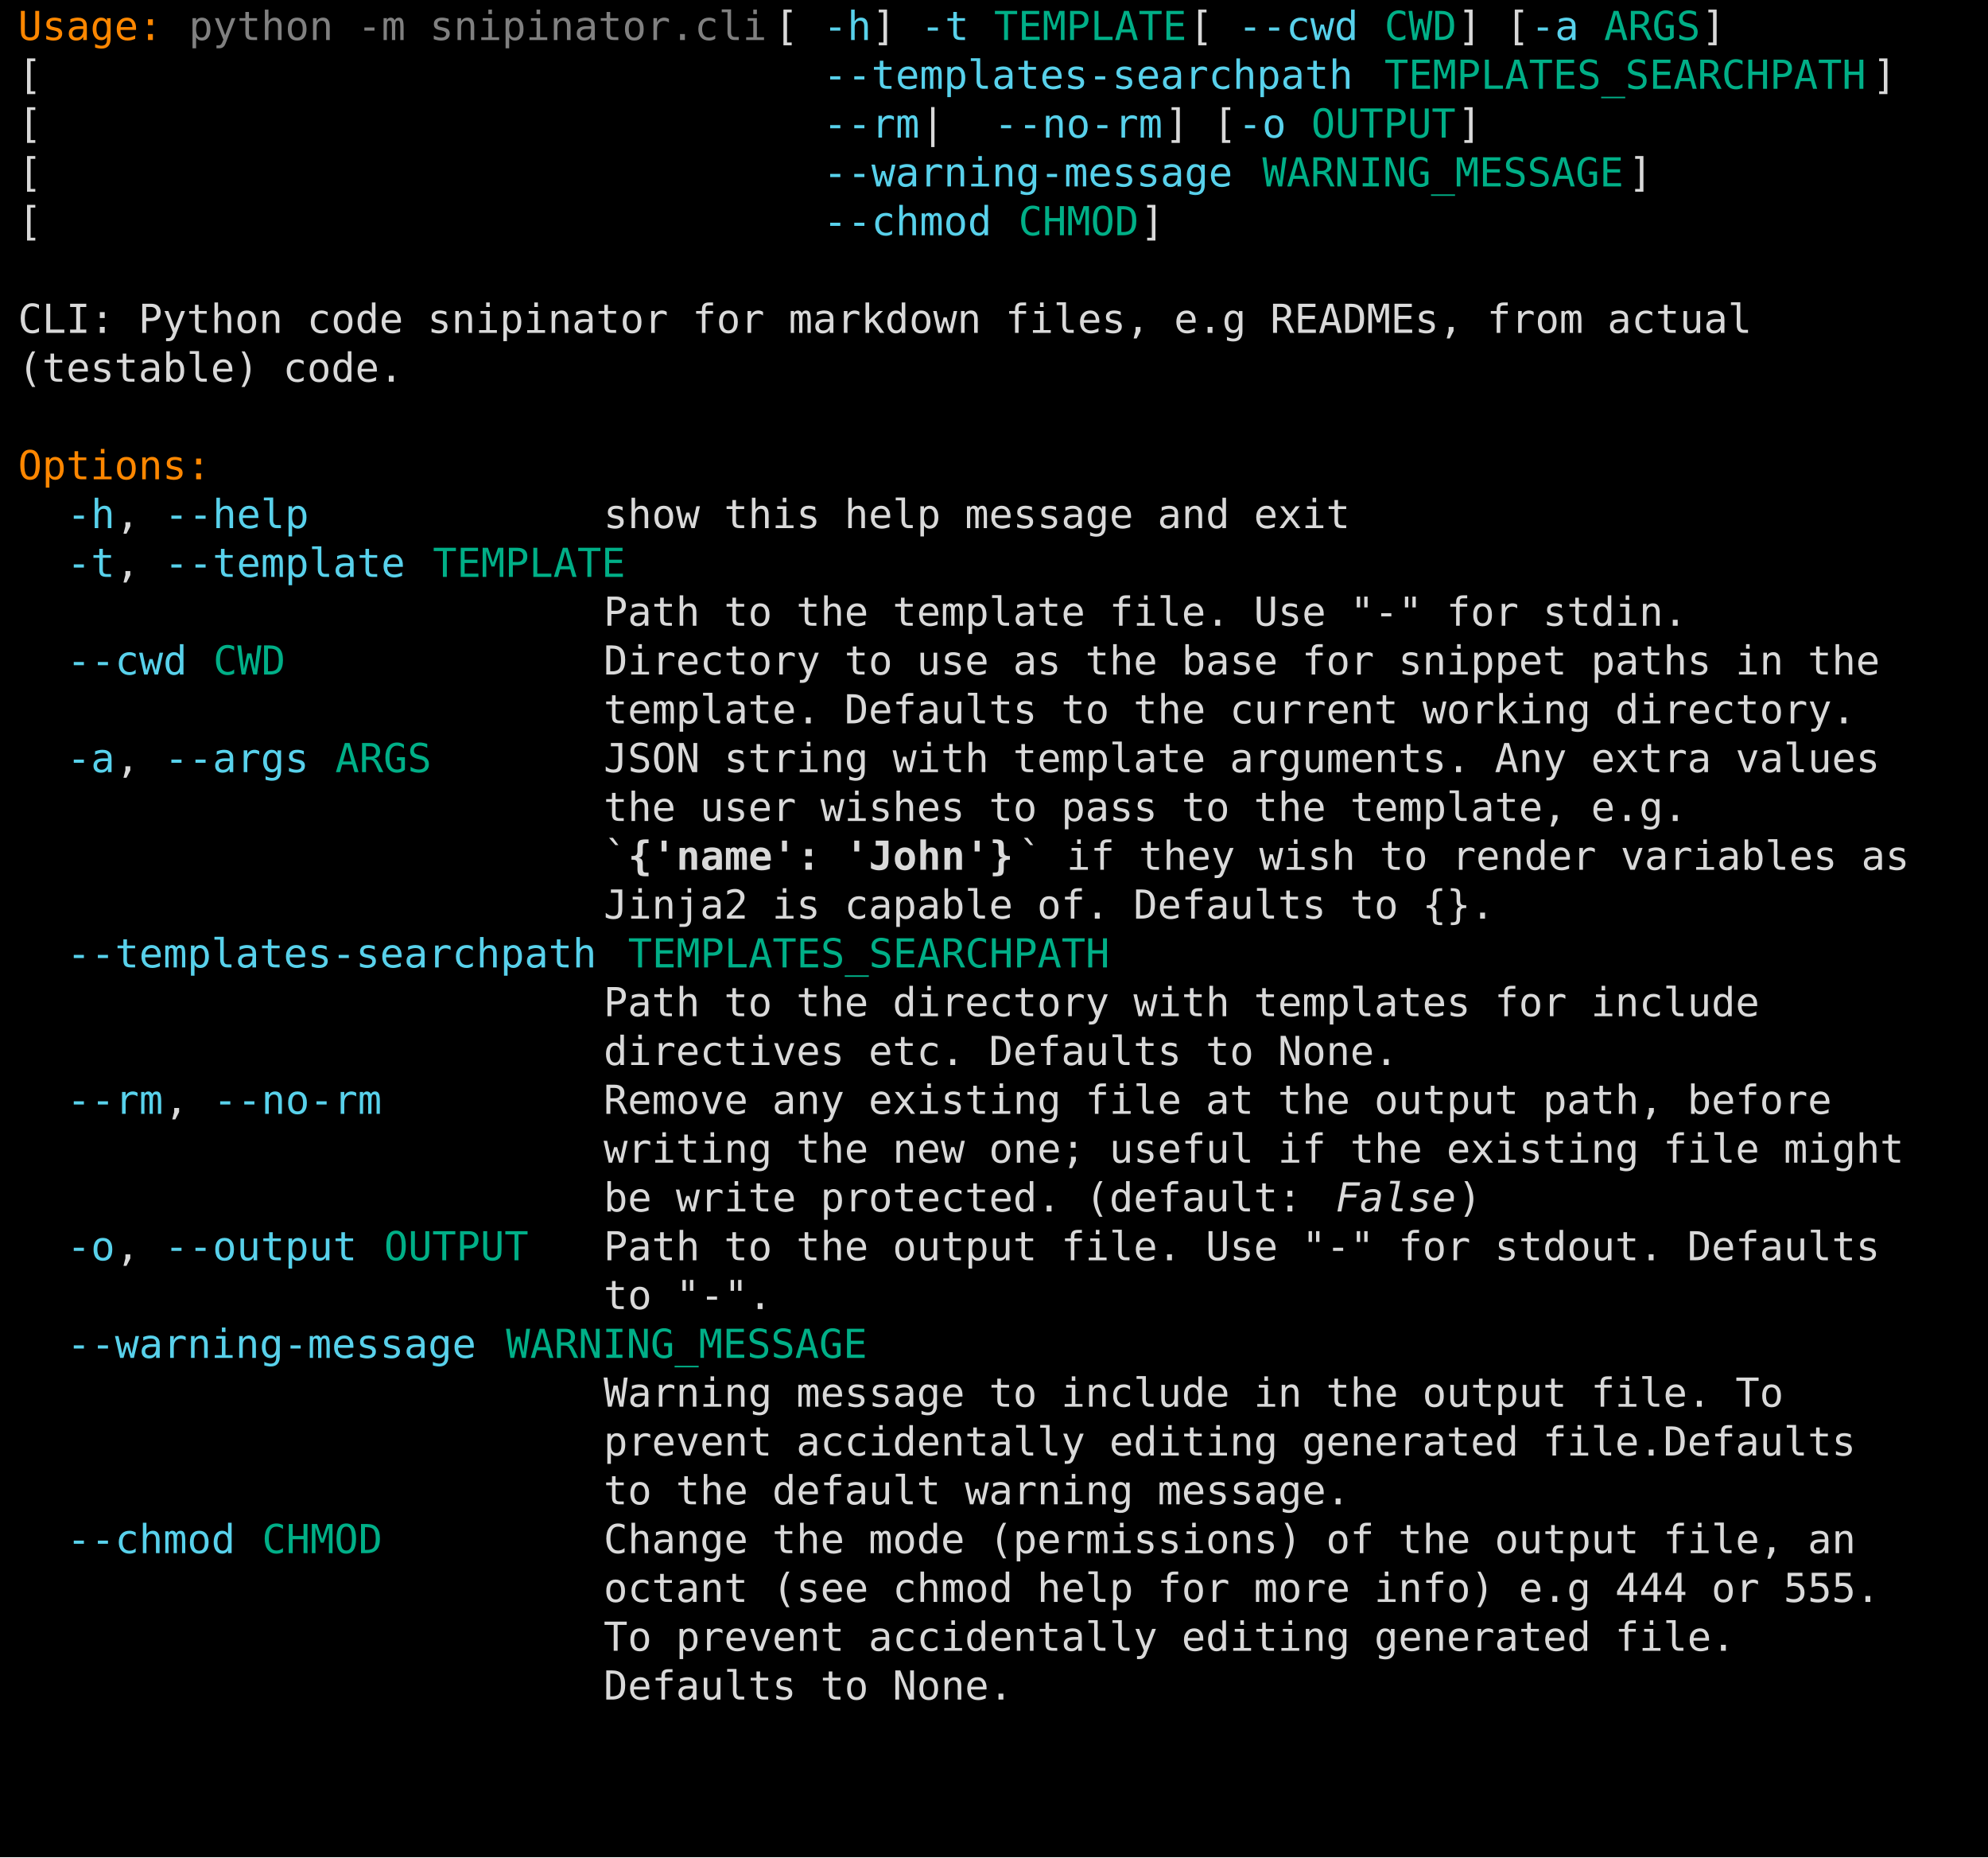
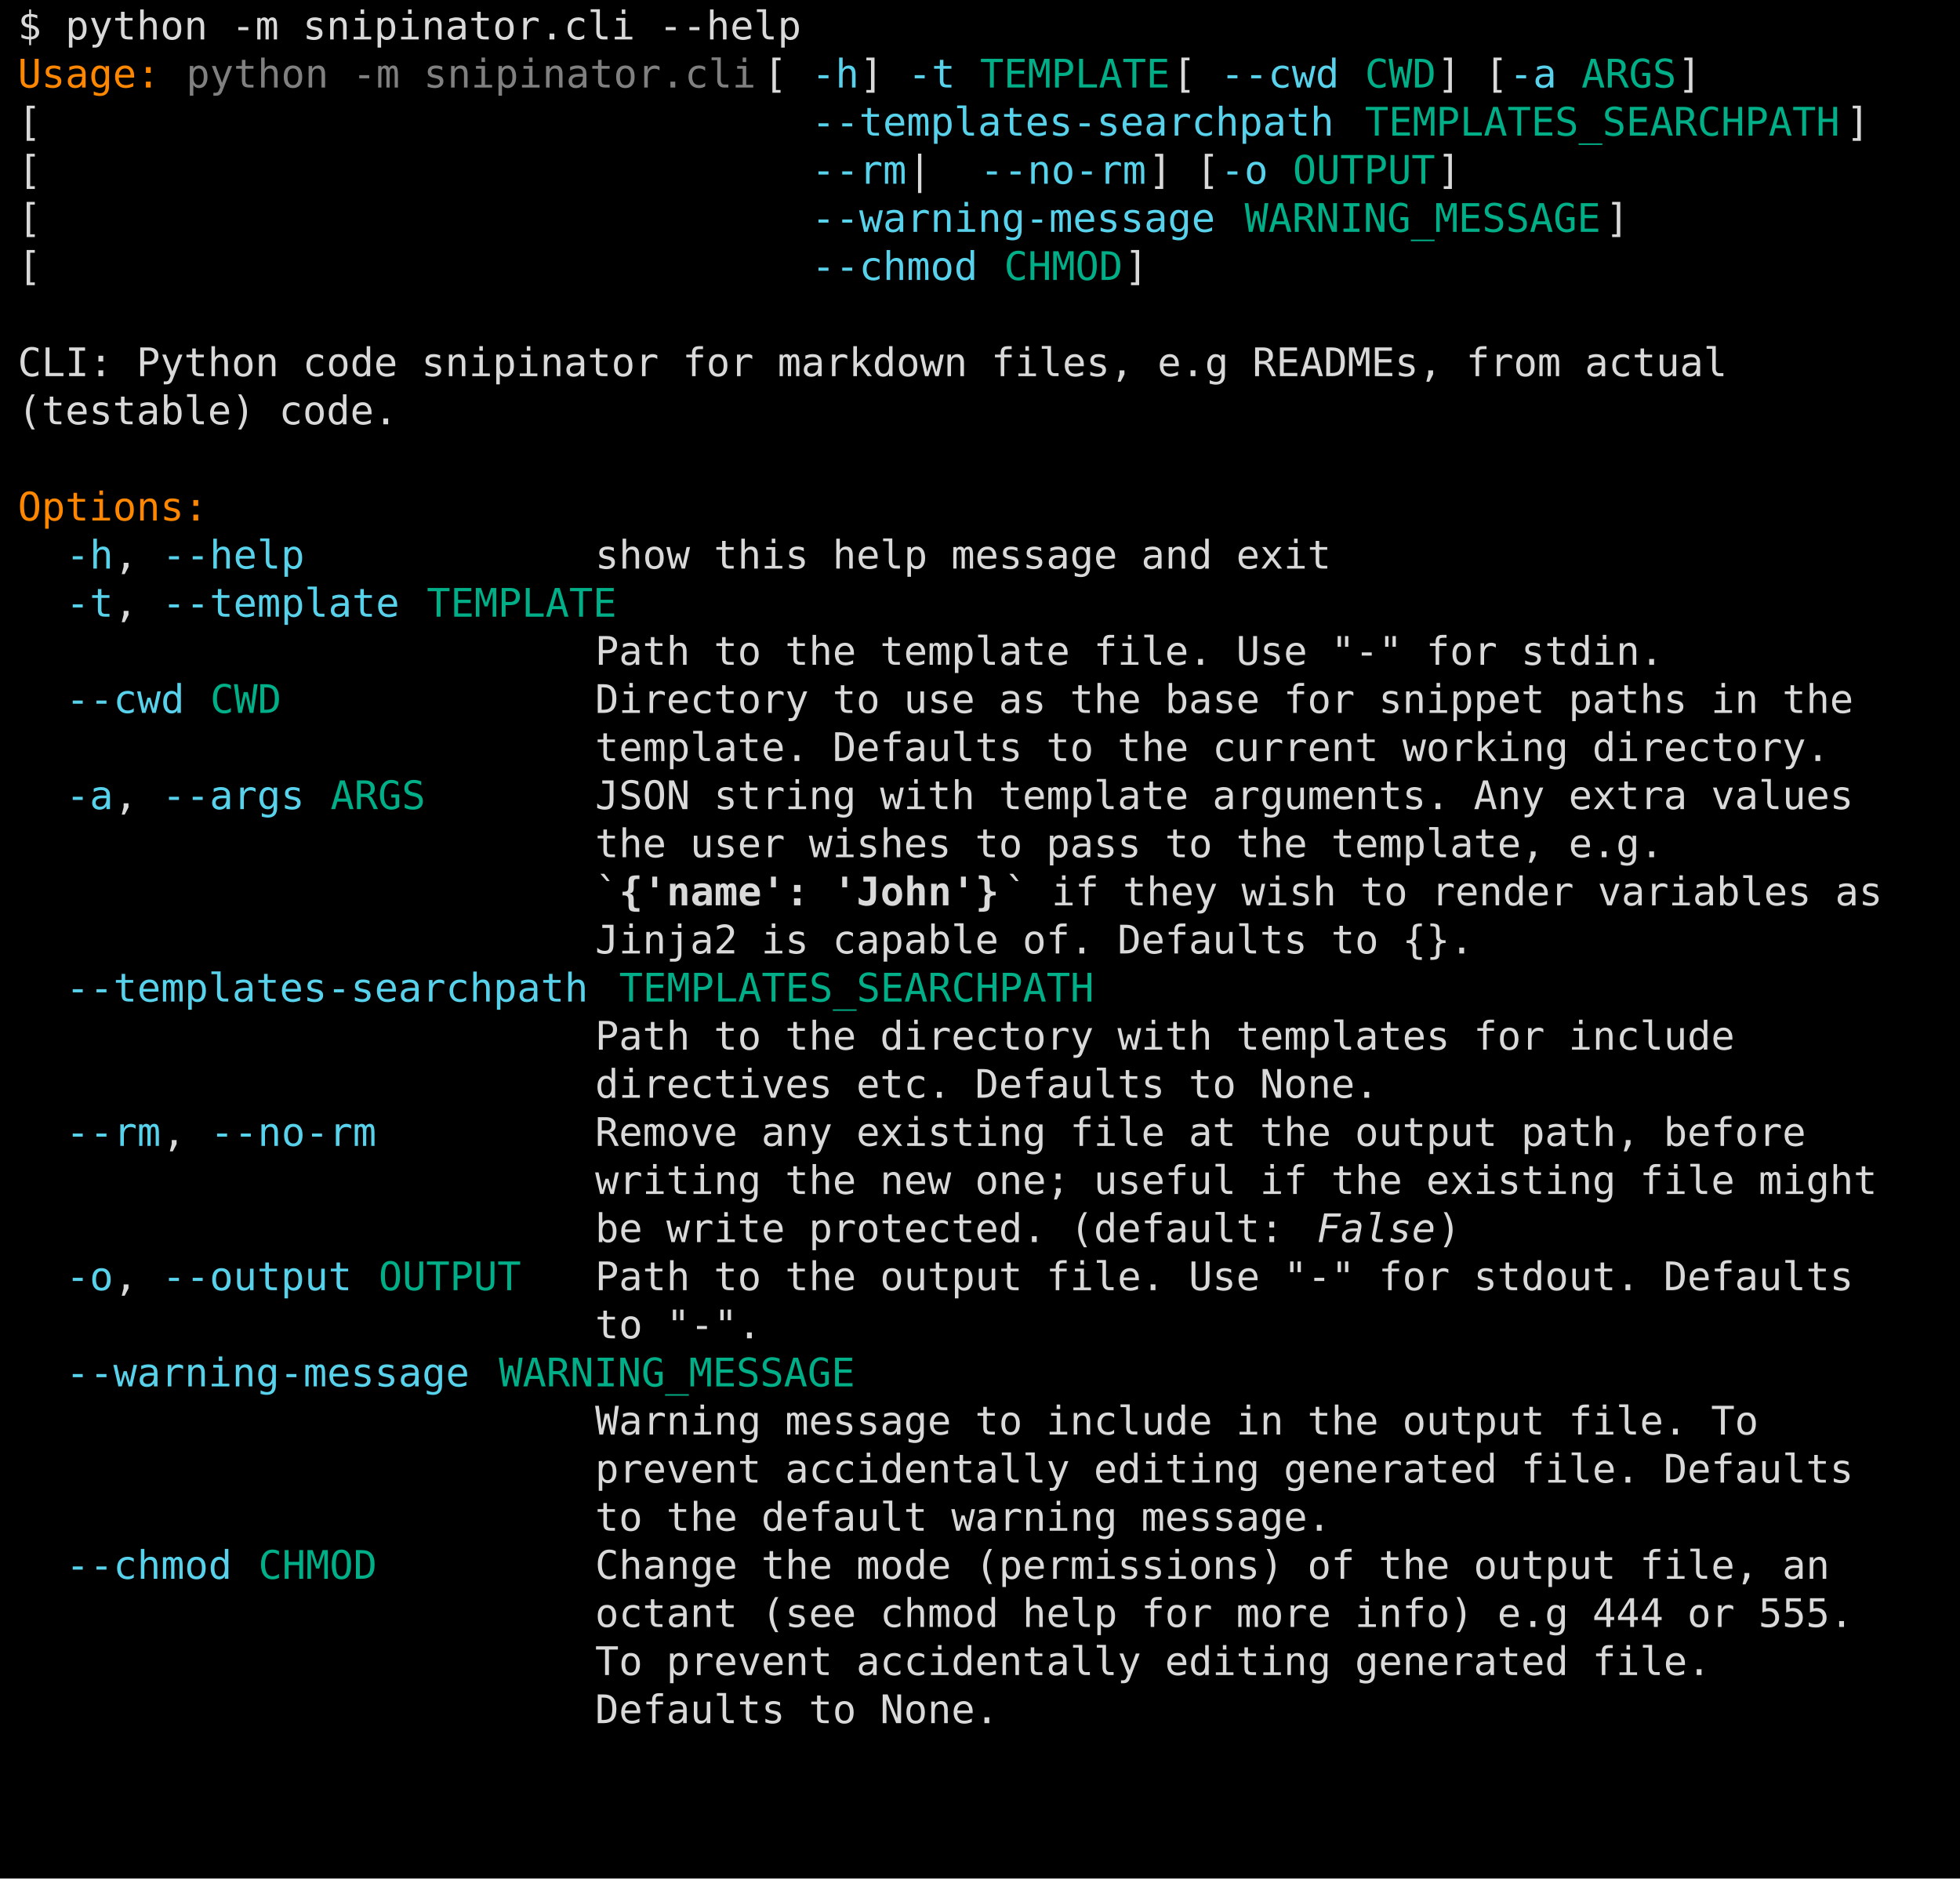
- <svg xmlns="http://www.w3.org/2000/svg" class="rich-terminal" viewBox="0 0 994 928.4">
+ <svg xmlns="http://www.w3.org/2000/svg" class="rich-terminal" viewBox="0 0 994 952.8">
  <rect width="100%" height="100%" fill="black" />
  <style>
@font-face {
font-family: "Fira Code";
src: local("FiraCode-Regular"),
url("https://cdnjs.cloudflare.com/ajax/libs/firacode/6.2.0/woff2/FiraCode-Regular.woff2") format("woff2"),
url("https://cdnjs.cloudflare.com/ajax/libs/firacode/6.2.0/woff/FiraCode-Regular.woff") format("woff");
font-style: normal;
font-weight: 400;
}
@font-face {
font-family: "Fira Code";
src: local("FiraCode-Bold"),
url("https://cdnjs.cloudflare.com/ajax/libs/firacode/6.2.0/woff2/FiraCode-Bold.woff2") format("woff2"),
url("https://cdnjs.cloudflare.com/ajax/libs/firacode/6.2.0/woff/FiraCode-Bold.woff") format("woff");
font-style: bold;
font-weight: 700;
}
- .terminal-3952374451-matrix {
+ .terminal-3202647569-matrix {
font-family: Fira Code, monospace;
font-size: 20px;
line-height: 24.4px;
font-variant-east-asian: full-width;
}
- .terminal-3952374451-title {
+ .terminal-3202647569-title {
font-size: 18px;
font-weight: bold;
font-family: arial;
}
- .terminal-3952374451-r1 { fill: #ff8700 }
- .terminal-3952374451-r2 { fill: #d9d9d9 }
- .terminal-3952374451-r3 { fill: #808080 }
- .terminal-3952374451-r4 { fill: #58d1eb }
- .terminal-3952374451-r5 { fill: #00af87 }
- .terminal-3952374451-r6 { fill: #d9d9d9;font-weight: bold }
- .terminal-3952374451-r7 { fill: #d9d9d9;font-style: italic; }
+ .terminal-3202647569-r1 { fill: #d9d9d9 }
+ .terminal-3202647569-r2 { fill: #ff8700 }
+ .terminal-3202647569-r3 { fill: #808080 }
+ .terminal-3202647569-r4 { fill: #58d1eb }
+ .terminal-3202647569-r5 { fill: #00af87 }
+ .terminal-3202647569-r6 { fill: #d9d9d9;font-weight: bold }
+ .terminal-3202647569-r7 { fill: #d9d9d9;font-style: italic; }
</style>
  <defs>
-     <clipPath id="terminal-3952374451-clip-terminal">
-       <rect x="0" y="0" width="975.0" height="877.4" />
-     </clipPath>
-     <clipPath id="terminal-3952374451-line-0">
+     <clipPath id="terminal-3202647569-clip-terminal">
+       <rect x="0" y="0" width="975.0" height="901.8" />
+     </clipPath>
+     <clipPath id="terminal-3202647569-line-0">
      <rect x="0" y="1.5" width="976" height="24.65" />
    </clipPath>
-     <clipPath id="terminal-3952374451-line-1">
+     <clipPath id="terminal-3202647569-line-1">
      <rect x="0" y="25.9" width="976" height="24.65" />
    </clipPath>
-     <clipPath id="terminal-3952374451-line-2">
+     <clipPath id="terminal-3202647569-line-2">
      <rect x="0" y="50.3" width="976" height="24.65" />
    </clipPath>
-     <clipPath id="terminal-3952374451-line-3">
+     <clipPath id="terminal-3202647569-line-3">
      <rect x="0" y="74.7" width="976" height="24.65" />
    </clipPath>
-     <clipPath id="terminal-3952374451-line-4">
+     <clipPath id="terminal-3202647569-line-4">
      <rect x="0" y="99.1" width="976" height="24.65" />
    </clipPath>
-     <clipPath id="terminal-3952374451-line-5">
+     <clipPath id="terminal-3202647569-line-5">
      <rect x="0" y="123.5" width="976" height="24.65" />
    </clipPath>
-     <clipPath id="terminal-3952374451-line-6">
+     <clipPath id="terminal-3202647569-line-6">
      <rect x="0" y="147.9" width="976" height="24.65" />
    </clipPath>
-     <clipPath id="terminal-3952374451-line-7">
+     <clipPath id="terminal-3202647569-line-7">
      <rect x="0" y="172.3" width="976" height="24.65" />
    </clipPath>
-     <clipPath id="terminal-3952374451-line-8">
+     <clipPath id="terminal-3202647569-line-8">
      <rect x="0" y="196.7" width="976" height="24.65" />
    </clipPath>
-     <clipPath id="terminal-3952374451-line-9">
+     <clipPath id="terminal-3202647569-line-9">
      <rect x="0" y="221.1" width="976" height="24.65" />
    </clipPath>
-     <clipPath id="terminal-3952374451-line-10">
+     <clipPath id="terminal-3202647569-line-10">
      <rect x="0" y="245.5" width="976" height="24.65" />
    </clipPath>
-     <clipPath id="terminal-3952374451-line-11">
+     <clipPath id="terminal-3202647569-line-11">
      <rect x="0" y="269.9" width="976" height="24.65" />
    </clipPath>
-     <clipPath id="terminal-3952374451-line-12">
+     <clipPath id="terminal-3202647569-line-12">
      <rect x="0" y="294.3" width="976" height="24.65" />
    </clipPath>
-     <clipPath id="terminal-3952374451-line-13">
+     <clipPath id="terminal-3202647569-line-13">
      <rect x="0" y="318.7" width="976" height="24.65" />
    </clipPath>
-     <clipPath id="terminal-3952374451-line-14">
+     <clipPath id="terminal-3202647569-line-14">
      <rect x="0" y="343.1" width="976" height="24.65" />
    </clipPath>
-     <clipPath id="terminal-3952374451-line-15">
+     <clipPath id="terminal-3202647569-line-15">
      <rect x="0" y="367.5" width="976" height="24.65" />
    </clipPath>
-     <clipPath id="terminal-3952374451-line-16">
+     <clipPath id="terminal-3202647569-line-16">
      <rect x="0" y="391.9" width="976" height="24.65" />
    </clipPath>
-     <clipPath id="terminal-3952374451-line-17">
+     <clipPath id="terminal-3202647569-line-17">
      <rect x="0" y="416.3" width="976" height="24.65" />
    </clipPath>
-     <clipPath id="terminal-3952374451-line-18">
+     <clipPath id="terminal-3202647569-line-18">
      <rect x="0" y="440.7" width="976" height="24.65" />
    </clipPath>
-     <clipPath id="terminal-3952374451-line-19">
+     <clipPath id="terminal-3202647569-line-19">
      <rect x="0" y="465.1" width="976" height="24.65" />
    </clipPath>
-     <clipPath id="terminal-3952374451-line-20">
+     <clipPath id="terminal-3202647569-line-20">
      <rect x="0" y="489.5" width="976" height="24.65" />
    </clipPath>
-     <clipPath id="terminal-3952374451-line-21">
+     <clipPath id="terminal-3202647569-line-21">
      <rect x="0" y="513.9" width="976" height="24.65" />
    </clipPath>
-     <clipPath id="terminal-3952374451-line-22">
+     <clipPath id="terminal-3202647569-line-22">
      <rect x="0" y="538.3" width="976" height="24.65" />
    </clipPath>
-     <clipPath id="terminal-3952374451-line-23">
+     <clipPath id="terminal-3202647569-line-23">
      <rect x="0" y="562.7" width="976" height="24.65" />
    </clipPath>
-     <clipPath id="terminal-3952374451-line-24">
+     <clipPath id="terminal-3202647569-line-24">
      <rect x="0" y="587.1" width="976" height="24.65" />
    </clipPath>
-     <clipPath id="terminal-3952374451-line-25">
+     <clipPath id="terminal-3202647569-line-25">
      <rect x="0" y="611.5" width="976" height="24.65" />
    </clipPath>
-     <clipPath id="terminal-3952374451-line-26">
+     <clipPath id="terminal-3202647569-line-26">
      <rect x="0" y="635.9" width="976" height="24.65" />
    </clipPath>
-     <clipPath id="terminal-3952374451-line-27">
+     <clipPath id="terminal-3202647569-line-27">
      <rect x="0" y="660.3" width="976" height="24.65" />
    </clipPath>
-     <clipPath id="terminal-3952374451-line-28">
+     <clipPath id="terminal-3202647569-line-28">
      <rect x="0" y="684.7" width="976" height="24.65" />
    </clipPath>
-     <clipPath id="terminal-3952374451-line-29">
+     <clipPath id="terminal-3202647569-line-29">
      <rect x="0" y="709.1" width="976" height="24.65" />
    </clipPath>
-     <clipPath id="terminal-3952374451-line-30">
+     <clipPath id="terminal-3202647569-line-30">
      <rect x="0" y="733.5" width="976" height="24.65" />
    </clipPath>
-     <clipPath id="terminal-3952374451-line-31">
+     <clipPath id="terminal-3202647569-line-31">
      <rect x="0" y="757.9" width="976" height="24.65" />
    </clipPath>
-     <clipPath id="terminal-3952374451-line-32">
+     <clipPath id="terminal-3202647569-line-32">
      <rect x="0" y="782.3" width="976" height="24.65" />
    </clipPath>
-     <clipPath id="terminal-3952374451-line-33">
+     <clipPath id="terminal-3202647569-line-33">
      <rect x="0" y="806.7" width="976" height="24.65" />
    </clipPath>
-     <clipPath id="terminal-3952374451-line-34">
+     <clipPath id="terminal-3202647569-line-34">
      <rect x="0" y="831.1" width="976" height="24.65" />
+     </clipPath>
+     <clipPath id="terminal-3202647569-line-35">
+       <rect x="0" y="855.5" width="976" height="24.65" />
    </clipPath>
  </defs>
  <g transform="translate(9, 0)">
-     <g class="terminal-3952374451-matrix">
-       <text class="terminal-3952374451-r1" x="0" y="20" textLength="73.2" clip-path="url(#terminal-3952374451-line-0)">Usage:</text>
-       <text class="terminal-3952374451-r3" x="85.4" y="20" textLength="292.8" clip-path="url(#terminal-3952374451-line-0)">python -m snipinator.cli</text>
-       <text class="terminal-3952374451-r2" x="378.2" y="20" textLength="24.4" clip-path="url(#terminal-3952374451-line-0)"> [</text>
-       <text class="terminal-3952374451-r4" x="402.6" y="20" textLength="24.4" clip-path="url(#terminal-3952374451-line-0)">-h</text>
-       <text class="terminal-3952374451-r2" x="427" y="20" textLength="24.4" clip-path="url(#terminal-3952374451-line-0)">] </text>
-       <text class="terminal-3952374451-r4" x="451.4" y="20" textLength="24.4" clip-path="url(#terminal-3952374451-line-0)">-t</text>
-       <text class="terminal-3952374451-r5" x="488" y="20" textLength="97.6" clip-path="url(#terminal-3952374451-line-0)">TEMPLATE</text>
-       <text class="terminal-3952374451-r2" x="585.6" y="20" textLength="24.4" clip-path="url(#terminal-3952374451-line-0)"> [</text>
-       <text class="terminal-3952374451-r4" x="610" y="20" textLength="61" clip-path="url(#terminal-3952374451-line-0)">--cwd</text>
-       <text class="terminal-3952374451-r5" x="683.2" y="20" textLength="36.6" clip-path="url(#terminal-3952374451-line-0)">CWD</text>
-       <text class="terminal-3952374451-r2" x="719.8" y="20" textLength="36.6" clip-path="url(#terminal-3952374451-line-0)">] [</text>
-       <text class="terminal-3952374451-r4" x="756.4" y="20" textLength="24.4" clip-path="url(#terminal-3952374451-line-0)">-a</text>
-       <text class="terminal-3952374451-r5" x="793" y="20" textLength="48.8" clip-path="url(#terminal-3952374451-line-0)">ARGS</text>
-       <text class="terminal-3952374451-r2" x="841.8" y="20" textLength="12.2" clip-path="url(#terminal-3952374451-line-0)">]</text>
-       <text class="terminal-3952374451-r2" x="976" y="20" textLength="12.2" clip-path="url(#terminal-3952374451-line-0)">
- </text>
-       <text class="terminal-3952374451-r2" x="0" y="44.4" textLength="402.6" clip-path="url(#terminal-3952374451-line-1)">                                [</text>
-       <text class="terminal-3952374451-r4" x="402.6" y="44.4" textLength="268.4" clip-path="url(#terminal-3952374451-line-1)">--templates-searchpath</text>
-       <text class="terminal-3952374451-r5" x="683.2" y="44.4" textLength="244" clip-path="url(#terminal-3952374451-line-1)">TEMPLATES_SEARCHPATH</text>
-       <text class="terminal-3952374451-r2" x="927.2" y="44.4" textLength="12.2" clip-path="url(#terminal-3952374451-line-1)">]</text>
-       <text class="terminal-3952374451-r2" x="976" y="44.4" textLength="12.2" clip-path="url(#terminal-3952374451-line-1)">
- </text>
-       <text class="terminal-3952374451-r2" x="0" y="68.8" textLength="402.6" clip-path="url(#terminal-3952374451-line-2)">                                [</text>
-       <text class="terminal-3952374451-r4" x="402.6" y="68.8" textLength="48.8" clip-path="url(#terminal-3952374451-line-2)">--rm</text>
-       <text class="terminal-3952374451-r2" x="451.4" y="68.8" textLength="36.6" clip-path="url(#terminal-3952374451-line-2)"> | </text>
-       <text class="terminal-3952374451-r4" x="488" y="68.8" textLength="85.4" clip-path="url(#terminal-3952374451-line-2)">--no-rm</text>
-       <text class="terminal-3952374451-r2" x="573.4" y="68.8" textLength="36.6" clip-path="url(#terminal-3952374451-line-2)">] [</text>
-       <text class="terminal-3952374451-r4" x="610" y="68.8" textLength="24.4" clip-path="url(#terminal-3952374451-line-2)">-o</text>
-       <text class="terminal-3952374451-r5" x="646.6" y="68.8" textLength="73.2" clip-path="url(#terminal-3952374451-line-2)">OUTPUT</text>
-       <text class="terminal-3952374451-r2" x="719.8" y="68.8" textLength="12.2" clip-path="url(#terminal-3952374451-line-2)">]</text>
-       <text class="terminal-3952374451-r2" x="976" y="68.8" textLength="12.2" clip-path="url(#terminal-3952374451-line-2)">
- </text>
-       <text class="terminal-3952374451-r2" x="0" y="93.2" textLength="402.6" clip-path="url(#terminal-3952374451-line-3)">                                [</text>
-       <text class="terminal-3952374451-r4" x="402.6" y="93.2" textLength="207.4" clip-path="url(#terminal-3952374451-line-3)">--warning-message</text>
-       <text class="terminal-3952374451-r5" x="622.2" y="93.2" textLength="183" clip-path="url(#terminal-3952374451-line-3)">WARNING_MESSAGE</text>
-       <text class="terminal-3952374451-r2" x="805.2" y="93.2" textLength="12.2" clip-path="url(#terminal-3952374451-line-3)">]</text>
-       <text class="terminal-3952374451-r2" x="976" y="93.2" textLength="12.2" clip-path="url(#terminal-3952374451-line-3)">
- </text>
-       <text class="terminal-3952374451-r2" x="0" y="117.6" textLength="402.6" clip-path="url(#terminal-3952374451-line-4)">                                [</text>
-       <text class="terminal-3952374451-r4" x="402.6" y="117.6" textLength="85.4" clip-path="url(#terminal-3952374451-line-4)">--chmod</text>
-       <text class="terminal-3952374451-r5" x="500.2" y="117.6" textLength="61" clip-path="url(#terminal-3952374451-line-4)">CHMOD</text>
-       <text class="terminal-3952374451-r2" x="561.2" y="117.6" textLength="12.2" clip-path="url(#terminal-3952374451-line-4)">]</text>
-       <text class="terminal-3952374451-r2" x="976" y="117.6" textLength="12.2" clip-path="url(#terminal-3952374451-line-4)">
- </text>
-       <text class="terminal-3952374451-r2" x="976" y="142" textLength="12.2" clip-path="url(#terminal-3952374451-line-5)">
- </text>
-       <text class="terminal-3952374451-r2" x="0" y="166.4" textLength="878.4" clip-path="url(#terminal-3952374451-line-6)">CLI: Python code snipinator for markdown files, e.g READMEs, from actual</text>
-       <text class="terminal-3952374451-r2" x="976" y="166.4" textLength="12.2" clip-path="url(#terminal-3952374451-line-6)">
- </text>
-       <text class="terminal-3952374451-r2" x="0" y="190.8" textLength="195.2" clip-path="url(#terminal-3952374451-line-7)">(testable) code.</text>
-       <text class="terminal-3952374451-r2" x="976" y="190.8" textLength="12.2" clip-path="url(#terminal-3952374451-line-7)">
- </text>
-       <text class="terminal-3952374451-r2" x="976" y="215.2" textLength="12.2" clip-path="url(#terminal-3952374451-line-8)">
- </text>
-       <text class="terminal-3952374451-r1" x="0" y="239.6" textLength="97.6" clip-path="url(#terminal-3952374451-line-9)">Options:</text>
-       <text class="terminal-3952374451-r2" x="976" y="239.6" textLength="12.2" clip-path="url(#terminal-3952374451-line-9)">
- </text>
-       <text class="terminal-3952374451-r4" x="24.4" y="264" textLength="24.4" clip-path="url(#terminal-3952374451-line-10)">-h</text>
-       <text class="terminal-3952374451-r2" x="48.8" y="264" textLength="24.4" clip-path="url(#terminal-3952374451-line-10)">, </text>
-       <text class="terminal-3952374451-r4" x="73.2" y="264" textLength="73.2" clip-path="url(#terminal-3952374451-line-10)">--help</text>
-       <text class="terminal-3952374451-r2" x="292.8" y="264" textLength="378.2" clip-path="url(#terminal-3952374451-line-10)">show this help message and exit</text>
-       <text class="terminal-3952374451-r2" x="976" y="264" textLength="12.2" clip-path="url(#terminal-3952374451-line-10)">
- </text>
-       <text class="terminal-3952374451-r4" x="24.4" y="288.4" textLength="24.4" clip-path="url(#terminal-3952374451-line-11)">-t</text>
-       <text class="terminal-3952374451-r2" x="48.8" y="288.4" textLength="24.4" clip-path="url(#terminal-3952374451-line-11)">, </text>
-       <text class="terminal-3952374451-r4" x="73.2" y="288.4" textLength="122" clip-path="url(#terminal-3952374451-line-11)">--template</text>
-       <text class="terminal-3952374451-r5" x="207.4" y="288.4" textLength="97.6" clip-path="url(#terminal-3952374451-line-11)">TEMPLATE</text>
-       <text class="terminal-3952374451-r2" x="976" y="288.4" textLength="12.2" clip-path="url(#terminal-3952374451-line-11)">
- </text>
-       <text class="terminal-3952374451-r2" x="292.8" y="312.8" textLength="549" clip-path="url(#terminal-3952374451-line-12)">Path to the template file. Use "-" for stdin.</text>
-       <text class="terminal-3952374451-r2" x="976" y="312.8" textLength="12.2" clip-path="url(#terminal-3952374451-line-12)">
- </text>
-       <text class="terminal-3952374451-r4" x="24.4" y="337.2" textLength="61" clip-path="url(#terminal-3952374451-line-13)">--cwd</text>
-       <text class="terminal-3952374451-r5" x="97.6" y="337.2" textLength="36.6" clip-path="url(#terminal-3952374451-line-13)">CWD</text>
-       <text class="terminal-3952374451-r2" x="292.8" y="337.2" textLength="646.6" clip-path="url(#terminal-3952374451-line-13)">Directory to use as the base for snippet paths in the</text>
-       <text class="terminal-3952374451-r2" x="976" y="337.2" textLength="12.2" clip-path="url(#terminal-3952374451-line-13)">
- </text>
-       <text class="terminal-3952374451-r2" x="292.8" y="361.6" textLength="634.4" clip-path="url(#terminal-3952374451-line-14)">template. Defaults to the current working directory.</text>
-       <text class="terminal-3952374451-r2" x="976" y="361.6" textLength="12.2" clip-path="url(#terminal-3952374451-line-14)">
- </text>
-       <text class="terminal-3952374451-r4" x="24.4" y="386" textLength="24.4" clip-path="url(#terminal-3952374451-line-15)">-a</text>
-       <text class="terminal-3952374451-r2" x="48.8" y="386" textLength="24.4" clip-path="url(#terminal-3952374451-line-15)">, </text>
-       <text class="terminal-3952374451-r4" x="73.2" y="386" textLength="73.2" clip-path="url(#terminal-3952374451-line-15)">--args</text>
-       <text class="terminal-3952374451-r5" x="158.6" y="386" textLength="48.8" clip-path="url(#terminal-3952374451-line-15)">ARGS</text>
-       <text class="terminal-3952374451-r2" x="292.8" y="386" textLength="646.6" clip-path="url(#terminal-3952374451-line-15)">JSON string with template arguments. Any extra values</text>
-       <text class="terminal-3952374451-r2" x="976" y="386" textLength="12.2" clip-path="url(#terminal-3952374451-line-15)">
- </text>
-       <text class="terminal-3952374451-r2" x="292.8" y="410.4" textLength="549" clip-path="url(#terminal-3952374451-line-16)">the user wishes to pass to the template, e.g.</text>
-       <text class="terminal-3952374451-r2" x="976" y="410.4" textLength="12.2" clip-path="url(#terminal-3952374451-line-16)">
- </text>
-       <text class="terminal-3952374451-r2" x="292.8" y="434.8" textLength="12.2" clip-path="url(#terminal-3952374451-line-17)">`</text>
-       <text class="terminal-3952374451-r6" x="305" y="434.8" textLength="195.2" clip-path="url(#terminal-3952374451-line-17)">{'name': 'John'}</text>
-       <text class="terminal-3952374451-r2" x="500.2" y="434.8" textLength="451.4" clip-path="url(#terminal-3952374451-line-17)">` if they wish to render variables as</text>
-       <text class="terminal-3952374451-r2" x="976" y="434.8" textLength="12.2" clip-path="url(#terminal-3952374451-line-17)">
- </text>
-       <text class="terminal-3952374451-r2" x="292.8" y="459.2" textLength="451.4" clip-path="url(#terminal-3952374451-line-18)">Jinja2 is capable of. Defaults to {}.</text>
-       <text class="terminal-3952374451-r2" x="976" y="459.2" textLength="12.2" clip-path="url(#terminal-3952374451-line-18)">
- </text>
-       <text class="terminal-3952374451-r4" x="24.4" y="483.6" textLength="268.4" clip-path="url(#terminal-3952374451-line-19)">--templates-searchpath</text>
-       <text class="terminal-3952374451-r5" x="305" y="483.6" textLength="244" clip-path="url(#terminal-3952374451-line-19)">TEMPLATES_SEARCHPATH</text>
-       <text class="terminal-3952374451-r2" x="976" y="483.6" textLength="12.2" clip-path="url(#terminal-3952374451-line-19)">
- </text>
-       <text class="terminal-3952374451-r2" x="292.8" y="508" textLength="585.6" clip-path="url(#terminal-3952374451-line-20)">Path to the directory with templates for include</text>
-       <text class="terminal-3952374451-r2" x="976" y="508" textLength="12.2" clip-path="url(#terminal-3952374451-line-20)">
- </text>
-       <text class="terminal-3952374451-r2" x="292.8" y="532.4" textLength="402.6" clip-path="url(#terminal-3952374451-line-21)">directives etc. Defaults to None.</text>
-       <text class="terminal-3952374451-r2" x="976" y="532.4" textLength="12.2" clip-path="url(#terminal-3952374451-line-21)">
- </text>
-       <text class="terminal-3952374451-r4" x="24.4" y="556.8" textLength="48.8" clip-path="url(#terminal-3952374451-line-22)">--rm</text>
-       <text class="terminal-3952374451-r2" x="73.2" y="556.8" textLength="24.4" clip-path="url(#terminal-3952374451-line-22)">, </text>
-       <text class="terminal-3952374451-r4" x="97.6" y="556.8" textLength="85.4" clip-path="url(#terminal-3952374451-line-22)">--no-rm</text>
-       <text class="terminal-3952374451-r2" x="292.8" y="556.8" textLength="622.2" clip-path="url(#terminal-3952374451-line-22)">Remove any existing file at the output path, before</text>
-       <text class="terminal-3952374451-r2" x="976" y="556.8" textLength="12.2" clip-path="url(#terminal-3952374451-line-22)">
- </text>
-       <text class="terminal-3952374451-r2" x="292.8" y="581.2" textLength="658.8" clip-path="url(#terminal-3952374451-line-23)">writing the new one; useful if the existing file might</text>
-       <text class="terminal-3952374451-r2" x="976" y="581.2" textLength="12.2" clip-path="url(#terminal-3952374451-line-23)">
- </text>
-       <text class="terminal-3952374451-r2" x="292.8" y="605.6" textLength="366" clip-path="url(#terminal-3952374451-line-24)">be write protected. (default: </text>
-       <text class="terminal-3952374451-r7" x="658.8" y="605.6" textLength="61" clip-path="url(#terminal-3952374451-line-24)">False</text>
-       <text class="terminal-3952374451-r2" x="719.8" y="605.6" textLength="12.2" clip-path="url(#terminal-3952374451-line-24)">)</text>
-       <text class="terminal-3952374451-r2" x="976" y="605.6" textLength="12.2" clip-path="url(#terminal-3952374451-line-24)">
- </text>
-       <text class="terminal-3952374451-r4" x="24.4" y="630" textLength="24.4" clip-path="url(#terminal-3952374451-line-25)">-o</text>
-       <text class="terminal-3952374451-r2" x="48.8" y="630" textLength="24.4" clip-path="url(#terminal-3952374451-line-25)">, </text>
-       <text class="terminal-3952374451-r4" x="73.2" y="630" textLength="97.6" clip-path="url(#terminal-3952374451-line-25)">--output</text>
-       <text class="terminal-3952374451-r5" x="183" y="630" textLength="73.2" clip-path="url(#terminal-3952374451-line-25)">OUTPUT</text>
-       <text class="terminal-3952374451-r2" x="292.8" y="630" textLength="646.6" clip-path="url(#terminal-3952374451-line-25)">Path to the output file. Use "-" for stdout. Defaults</text>
-       <text class="terminal-3952374451-r2" x="976" y="630" textLength="12.2" clip-path="url(#terminal-3952374451-line-25)">
- </text>
-       <text class="terminal-3952374451-r2" x="292.8" y="654.4" textLength="85.4" clip-path="url(#terminal-3952374451-line-26)">to "-".</text>
-       <text class="terminal-3952374451-r2" x="976" y="654.4" textLength="12.2" clip-path="url(#terminal-3952374451-line-26)">
- </text>
-       <text class="terminal-3952374451-r4" x="24.4" y="678.8" textLength="207.4" clip-path="url(#terminal-3952374451-line-27)">--warning-message</text>
-       <text class="terminal-3952374451-r5" x="244" y="678.8" textLength="183" clip-path="url(#terminal-3952374451-line-27)">WARNING_MESSAGE</text>
-       <text class="terminal-3952374451-r2" x="976" y="678.8" textLength="12.2" clip-path="url(#terminal-3952374451-line-27)">
- </text>
-       <text class="terminal-3952374451-r2" x="292.8" y="703.2" textLength="597.8" clip-path="url(#terminal-3952374451-line-28)">Warning message to include in the output file. To</text>
-       <text class="terminal-3952374451-r2" x="976" y="703.2" textLength="12.2" clip-path="url(#terminal-3952374451-line-28)">
- </text>
-       <text class="terminal-3952374451-r2" x="292.8" y="727.6" textLength="634.4" clip-path="url(#terminal-3952374451-line-29)">prevent accidentally editing generated file.Defaults</text>
-       <text class="terminal-3952374451-r2" x="976" y="727.6" textLength="12.2" clip-path="url(#terminal-3952374451-line-29)">
- </text>
-       <text class="terminal-3952374451-r2" x="292.8" y="752" textLength="378.2" clip-path="url(#terminal-3952374451-line-30)">to the default warning message.</text>
-       <text class="terminal-3952374451-r2" x="976" y="752" textLength="12.2" clip-path="url(#terminal-3952374451-line-30)">
- </text>
-       <text class="terminal-3952374451-r4" x="24.4" y="776.4" textLength="85.4" clip-path="url(#terminal-3952374451-line-31)">--chmod</text>
-       <text class="terminal-3952374451-r5" x="122" y="776.4" textLength="61" clip-path="url(#terminal-3952374451-line-31)">CHMOD</text>
-       <text class="terminal-3952374451-r2" x="292.8" y="776.4" textLength="634.4" clip-path="url(#terminal-3952374451-line-31)">Change the mode (permissions) of the output file, an</text>
-       <text class="terminal-3952374451-r2" x="976" y="776.4" textLength="12.2" clip-path="url(#terminal-3952374451-line-31)">
- </text>
-       <text class="terminal-3952374451-r2" x="292.8" y="800.8" textLength="646.6" clip-path="url(#terminal-3952374451-line-32)">octant (see chmod help for more info) e.g 444 or 555.</text>
-       <text class="terminal-3952374451-r2" x="976" y="800.8" textLength="12.2" clip-path="url(#terminal-3952374451-line-32)">
- </text>
-       <text class="terminal-3952374451-r2" x="292.8" y="825.2" textLength="573.4" clip-path="url(#terminal-3952374451-line-33)">To prevent accidentally editing generated file.</text>
-       <text class="terminal-3952374451-r2" x="976" y="825.2" textLength="12.2" clip-path="url(#terminal-3952374451-line-33)">
- </text>
-       <text class="terminal-3952374451-r2" x="292.8" y="849.6" textLength="207.4" clip-path="url(#terminal-3952374451-line-34)">Defaults to None.</text>
-       <text class="terminal-3952374451-r2" x="976" y="849.6" textLength="12.2" clip-path="url(#terminal-3952374451-line-34)">
- </text>
-       <text class="terminal-3952374451-r2" x="976" y="874" textLength="12.2" clip-path="url(#terminal-3952374451-line-35)">
+     <g class="terminal-3202647569-matrix">
+       <text class="terminal-3202647569-r1" x="0" y="20" textLength="402.6" clip-path="url(#terminal-3202647569-line-0)">$ python -m snipinator.cli --help</text>
+       <text class="terminal-3202647569-r1" x="976" y="20" textLength="12.2" clip-path="url(#terminal-3202647569-line-0)">
+ </text>
+       <text class="terminal-3202647569-r2" x="0" y="44.4" textLength="73.2" clip-path="url(#terminal-3202647569-line-1)">Usage:</text>
+       <text class="terminal-3202647569-r3" x="85.4" y="44.4" textLength="292.8" clip-path="url(#terminal-3202647569-line-1)">python -m snipinator.cli</text>
+       <text class="terminal-3202647569-r1" x="378.2" y="44.4" textLength="24.4" clip-path="url(#terminal-3202647569-line-1)"> [</text>
+       <text class="terminal-3202647569-r4" x="402.6" y="44.4" textLength="24.4" clip-path="url(#terminal-3202647569-line-1)">-h</text>
+       <text class="terminal-3202647569-r1" x="427" y="44.4" textLength="24.4" clip-path="url(#terminal-3202647569-line-1)">] </text>
+       <text class="terminal-3202647569-r4" x="451.4" y="44.4" textLength="24.4" clip-path="url(#terminal-3202647569-line-1)">-t</text>
+       <text class="terminal-3202647569-r5" x="488" y="44.4" textLength="97.6" clip-path="url(#terminal-3202647569-line-1)">TEMPLATE</text>
+       <text class="terminal-3202647569-r1" x="585.6" y="44.4" textLength="24.4" clip-path="url(#terminal-3202647569-line-1)"> [</text>
+       <text class="terminal-3202647569-r4" x="610" y="44.4" textLength="61" clip-path="url(#terminal-3202647569-line-1)">--cwd</text>
+       <text class="terminal-3202647569-r5" x="683.2" y="44.4" textLength="36.6" clip-path="url(#terminal-3202647569-line-1)">CWD</text>
+       <text class="terminal-3202647569-r1" x="719.8" y="44.4" textLength="36.6" clip-path="url(#terminal-3202647569-line-1)">] [</text>
+       <text class="terminal-3202647569-r4" x="756.4" y="44.4" textLength="24.4" clip-path="url(#terminal-3202647569-line-1)">-a</text>
+       <text class="terminal-3202647569-r5" x="793" y="44.4" textLength="48.8" clip-path="url(#terminal-3202647569-line-1)">ARGS</text>
+       <text class="terminal-3202647569-r1" x="841.8" y="44.4" textLength="12.2" clip-path="url(#terminal-3202647569-line-1)">]</text>
+       <text class="terminal-3202647569-r1" x="976" y="44.4" textLength="12.2" clip-path="url(#terminal-3202647569-line-1)">
+ </text>
+       <text class="terminal-3202647569-r1" x="0" y="68.8" textLength="402.6" clip-path="url(#terminal-3202647569-line-2)">                                [</text>
+       <text class="terminal-3202647569-r4" x="402.6" y="68.8" textLength="268.4" clip-path="url(#terminal-3202647569-line-2)">--templates-searchpath</text>
+       <text class="terminal-3202647569-r5" x="683.2" y="68.8" textLength="244" clip-path="url(#terminal-3202647569-line-2)">TEMPLATES_SEARCHPATH</text>
+       <text class="terminal-3202647569-r1" x="927.2" y="68.8" textLength="12.2" clip-path="url(#terminal-3202647569-line-2)">]</text>
+       <text class="terminal-3202647569-r1" x="976" y="68.8" textLength="12.2" clip-path="url(#terminal-3202647569-line-2)">
+ </text>
+       <text class="terminal-3202647569-r1" x="0" y="93.2" textLength="402.6" clip-path="url(#terminal-3202647569-line-3)">                                [</text>
+       <text class="terminal-3202647569-r4" x="402.6" y="93.2" textLength="48.8" clip-path="url(#terminal-3202647569-line-3)">--rm</text>
+       <text class="terminal-3202647569-r1" x="451.4" y="93.2" textLength="36.6" clip-path="url(#terminal-3202647569-line-3)"> | </text>
+       <text class="terminal-3202647569-r4" x="488" y="93.2" textLength="85.4" clip-path="url(#terminal-3202647569-line-3)">--no-rm</text>
+       <text class="terminal-3202647569-r1" x="573.4" y="93.2" textLength="36.6" clip-path="url(#terminal-3202647569-line-3)">] [</text>
+       <text class="terminal-3202647569-r4" x="610" y="93.2" textLength="24.4" clip-path="url(#terminal-3202647569-line-3)">-o</text>
+       <text class="terminal-3202647569-r5" x="646.6" y="93.2" textLength="73.2" clip-path="url(#terminal-3202647569-line-3)">OUTPUT</text>
+       <text class="terminal-3202647569-r1" x="719.8" y="93.2" textLength="12.2" clip-path="url(#terminal-3202647569-line-3)">]</text>
+       <text class="terminal-3202647569-r1" x="976" y="93.2" textLength="12.2" clip-path="url(#terminal-3202647569-line-3)">
+ </text>
+       <text class="terminal-3202647569-r1" x="0" y="117.6" textLength="402.6" clip-path="url(#terminal-3202647569-line-4)">                                [</text>
+       <text class="terminal-3202647569-r4" x="402.6" y="117.6" textLength="207.4" clip-path="url(#terminal-3202647569-line-4)">--warning-message</text>
+       <text class="terminal-3202647569-r5" x="622.2" y="117.6" textLength="183" clip-path="url(#terminal-3202647569-line-4)">WARNING_MESSAGE</text>
+       <text class="terminal-3202647569-r1" x="805.2" y="117.6" textLength="12.2" clip-path="url(#terminal-3202647569-line-4)">]</text>
+       <text class="terminal-3202647569-r1" x="976" y="117.6" textLength="12.2" clip-path="url(#terminal-3202647569-line-4)">
+ </text>
+       <text class="terminal-3202647569-r1" x="0" y="142" textLength="402.6" clip-path="url(#terminal-3202647569-line-5)">                                [</text>
+       <text class="terminal-3202647569-r4" x="402.6" y="142" textLength="85.4" clip-path="url(#terminal-3202647569-line-5)">--chmod</text>
+       <text class="terminal-3202647569-r5" x="500.2" y="142" textLength="61" clip-path="url(#terminal-3202647569-line-5)">CHMOD</text>
+       <text class="terminal-3202647569-r1" x="561.2" y="142" textLength="12.2" clip-path="url(#terminal-3202647569-line-5)">]</text>
+       <text class="terminal-3202647569-r1" x="976" y="142" textLength="12.2" clip-path="url(#terminal-3202647569-line-5)">
+ </text>
+       <text class="terminal-3202647569-r1" x="976" y="166.4" textLength="12.2" clip-path="url(#terminal-3202647569-line-6)">
+ </text>
+       <text class="terminal-3202647569-r1" x="0" y="190.8" textLength="878.4" clip-path="url(#terminal-3202647569-line-7)">CLI: Python code snipinator for markdown files, e.g READMEs, from actual</text>
+       <text class="terminal-3202647569-r1" x="976" y="190.8" textLength="12.2" clip-path="url(#terminal-3202647569-line-7)">
+ </text>
+       <text class="terminal-3202647569-r1" x="0" y="215.2" textLength="195.2" clip-path="url(#terminal-3202647569-line-8)">(testable) code.</text>
+       <text class="terminal-3202647569-r1" x="976" y="215.2" textLength="12.2" clip-path="url(#terminal-3202647569-line-8)">
+ </text>
+       <text class="terminal-3202647569-r1" x="976" y="239.6" textLength="12.2" clip-path="url(#terminal-3202647569-line-9)">
+ </text>
+       <text class="terminal-3202647569-r2" x="0" y="264" textLength="97.6" clip-path="url(#terminal-3202647569-line-10)">Options:</text>
+       <text class="terminal-3202647569-r1" x="976" y="264" textLength="12.2" clip-path="url(#terminal-3202647569-line-10)">
+ </text>
+       <text class="terminal-3202647569-r4" x="24.4" y="288.4" textLength="24.4" clip-path="url(#terminal-3202647569-line-11)">-h</text>
+       <text class="terminal-3202647569-r1" x="48.8" y="288.4" textLength="24.4" clip-path="url(#terminal-3202647569-line-11)">, </text>
+       <text class="terminal-3202647569-r4" x="73.2" y="288.4" textLength="73.2" clip-path="url(#terminal-3202647569-line-11)">--help</text>
+       <text class="terminal-3202647569-r1" x="292.8" y="288.4" textLength="378.2" clip-path="url(#terminal-3202647569-line-11)">show this help message and exit</text>
+       <text class="terminal-3202647569-r1" x="976" y="288.4" textLength="12.2" clip-path="url(#terminal-3202647569-line-11)">
+ </text>
+       <text class="terminal-3202647569-r4" x="24.4" y="312.8" textLength="24.4" clip-path="url(#terminal-3202647569-line-12)">-t</text>
+       <text class="terminal-3202647569-r1" x="48.8" y="312.8" textLength="24.4" clip-path="url(#terminal-3202647569-line-12)">, </text>
+       <text class="terminal-3202647569-r4" x="73.2" y="312.8" textLength="122" clip-path="url(#terminal-3202647569-line-12)">--template</text>
+       <text class="terminal-3202647569-r5" x="207.4" y="312.8" textLength="97.6" clip-path="url(#terminal-3202647569-line-12)">TEMPLATE</text>
+       <text class="terminal-3202647569-r1" x="976" y="312.8" textLength="12.2" clip-path="url(#terminal-3202647569-line-12)">
+ </text>
+       <text class="terminal-3202647569-r1" x="292.8" y="337.2" textLength="549" clip-path="url(#terminal-3202647569-line-13)">Path to the template file. Use "-" for stdin.</text>
+       <text class="terminal-3202647569-r1" x="976" y="337.2" textLength="12.2" clip-path="url(#terminal-3202647569-line-13)">
+ </text>
+       <text class="terminal-3202647569-r4" x="24.4" y="361.6" textLength="61" clip-path="url(#terminal-3202647569-line-14)">--cwd</text>
+       <text class="terminal-3202647569-r5" x="97.6" y="361.6" textLength="36.6" clip-path="url(#terminal-3202647569-line-14)">CWD</text>
+       <text class="terminal-3202647569-r1" x="292.8" y="361.6" textLength="646.6" clip-path="url(#terminal-3202647569-line-14)">Directory to use as the base for snippet paths in the</text>
+       <text class="terminal-3202647569-r1" x="976" y="361.6" textLength="12.2" clip-path="url(#terminal-3202647569-line-14)">
+ </text>
+       <text class="terminal-3202647569-r1" x="292.8" y="386" textLength="634.4" clip-path="url(#terminal-3202647569-line-15)">template. Defaults to the current working directory.</text>
+       <text class="terminal-3202647569-r1" x="976" y="386" textLength="12.2" clip-path="url(#terminal-3202647569-line-15)">
+ </text>
+       <text class="terminal-3202647569-r4" x="24.4" y="410.4" textLength="24.4" clip-path="url(#terminal-3202647569-line-16)">-a</text>
+       <text class="terminal-3202647569-r1" x="48.8" y="410.4" textLength="24.4" clip-path="url(#terminal-3202647569-line-16)">, </text>
+       <text class="terminal-3202647569-r4" x="73.2" y="410.4" textLength="73.2" clip-path="url(#terminal-3202647569-line-16)">--args</text>
+       <text class="terminal-3202647569-r5" x="158.6" y="410.4" textLength="48.8" clip-path="url(#terminal-3202647569-line-16)">ARGS</text>
+       <text class="terminal-3202647569-r1" x="292.8" y="410.4" textLength="646.6" clip-path="url(#terminal-3202647569-line-16)">JSON string with template arguments. Any extra values</text>
+       <text class="terminal-3202647569-r1" x="976" y="410.4" textLength="12.2" clip-path="url(#terminal-3202647569-line-16)">
+ </text>
+       <text class="terminal-3202647569-r1" x="292.8" y="434.8" textLength="549" clip-path="url(#terminal-3202647569-line-17)">the user wishes to pass to the template, e.g.</text>
+       <text class="terminal-3202647569-r1" x="976" y="434.8" textLength="12.2" clip-path="url(#terminal-3202647569-line-17)">
+ </text>
+       <text class="terminal-3202647569-r1" x="292.8" y="459.2" textLength="12.2" clip-path="url(#terminal-3202647569-line-18)">`</text>
+       <text class="terminal-3202647569-r6" x="305" y="459.2" textLength="195.2" clip-path="url(#terminal-3202647569-line-18)">{'name': 'John'}</text>
+       <text class="terminal-3202647569-r1" x="500.2" y="459.2" textLength="451.4" clip-path="url(#terminal-3202647569-line-18)">` if they wish to render variables as</text>
+       <text class="terminal-3202647569-r1" x="976" y="459.2" textLength="12.2" clip-path="url(#terminal-3202647569-line-18)">
+ </text>
+       <text class="terminal-3202647569-r1" x="292.8" y="483.6" textLength="451.4" clip-path="url(#terminal-3202647569-line-19)">Jinja2 is capable of. Defaults to {}.</text>
+       <text class="terminal-3202647569-r1" x="976" y="483.6" textLength="12.2" clip-path="url(#terminal-3202647569-line-19)">
+ </text>
+       <text class="terminal-3202647569-r4" x="24.4" y="508" textLength="268.4" clip-path="url(#terminal-3202647569-line-20)">--templates-searchpath</text>
+       <text class="terminal-3202647569-r5" x="305" y="508" textLength="244" clip-path="url(#terminal-3202647569-line-20)">TEMPLATES_SEARCHPATH</text>
+       <text class="terminal-3202647569-r1" x="976" y="508" textLength="12.2" clip-path="url(#terminal-3202647569-line-20)">
+ </text>
+       <text class="terminal-3202647569-r1" x="292.8" y="532.4" textLength="585.6" clip-path="url(#terminal-3202647569-line-21)">Path to the directory with templates for include</text>
+       <text class="terminal-3202647569-r1" x="976" y="532.4" textLength="12.2" clip-path="url(#terminal-3202647569-line-21)">
+ </text>
+       <text class="terminal-3202647569-r1" x="292.8" y="556.8" textLength="402.6" clip-path="url(#terminal-3202647569-line-22)">directives etc. Defaults to None.</text>
+       <text class="terminal-3202647569-r1" x="976" y="556.8" textLength="12.2" clip-path="url(#terminal-3202647569-line-22)">
+ </text>
+       <text class="terminal-3202647569-r4" x="24.4" y="581.2" textLength="48.8" clip-path="url(#terminal-3202647569-line-23)">--rm</text>
+       <text class="terminal-3202647569-r1" x="73.2" y="581.2" textLength="24.4" clip-path="url(#terminal-3202647569-line-23)">, </text>
+       <text class="terminal-3202647569-r4" x="97.6" y="581.2" textLength="85.4" clip-path="url(#terminal-3202647569-line-23)">--no-rm</text>
+       <text class="terminal-3202647569-r1" x="292.8" y="581.2" textLength="622.2" clip-path="url(#terminal-3202647569-line-23)">Remove any existing file at the output path, before</text>
+       <text class="terminal-3202647569-r1" x="976" y="581.2" textLength="12.2" clip-path="url(#terminal-3202647569-line-23)">
+ </text>
+       <text class="terminal-3202647569-r1" x="292.8" y="605.6" textLength="658.8" clip-path="url(#terminal-3202647569-line-24)">writing the new one; useful if the existing file might</text>
+       <text class="terminal-3202647569-r1" x="976" y="605.6" textLength="12.2" clip-path="url(#terminal-3202647569-line-24)">
+ </text>
+       <text class="terminal-3202647569-r1" x="292.8" y="630" textLength="366" clip-path="url(#terminal-3202647569-line-25)">be write protected. (default: </text>
+       <text class="terminal-3202647569-r7" x="658.8" y="630" textLength="61" clip-path="url(#terminal-3202647569-line-25)">False</text>
+       <text class="terminal-3202647569-r1" x="719.8" y="630" textLength="12.2" clip-path="url(#terminal-3202647569-line-25)">)</text>
+       <text class="terminal-3202647569-r1" x="976" y="630" textLength="12.2" clip-path="url(#terminal-3202647569-line-25)">
+ </text>
+       <text class="terminal-3202647569-r4" x="24.4" y="654.4" textLength="24.4" clip-path="url(#terminal-3202647569-line-26)">-o</text>
+       <text class="terminal-3202647569-r1" x="48.8" y="654.4" textLength="24.4" clip-path="url(#terminal-3202647569-line-26)">, </text>
+       <text class="terminal-3202647569-r4" x="73.2" y="654.4" textLength="97.6" clip-path="url(#terminal-3202647569-line-26)">--output</text>
+       <text class="terminal-3202647569-r5" x="183" y="654.4" textLength="73.2" clip-path="url(#terminal-3202647569-line-26)">OUTPUT</text>
+       <text class="terminal-3202647569-r1" x="292.8" y="654.4" textLength="646.6" clip-path="url(#terminal-3202647569-line-26)">Path to the output file. Use "-" for stdout. Defaults</text>
+       <text class="terminal-3202647569-r1" x="976" y="654.4" textLength="12.2" clip-path="url(#terminal-3202647569-line-26)">
+ </text>
+       <text class="terminal-3202647569-r1" x="292.8" y="678.8" textLength="85.4" clip-path="url(#terminal-3202647569-line-27)">to "-".</text>
+       <text class="terminal-3202647569-r1" x="976" y="678.8" textLength="12.2" clip-path="url(#terminal-3202647569-line-27)">
+ </text>
+       <text class="terminal-3202647569-r4" x="24.4" y="703.2" textLength="207.4" clip-path="url(#terminal-3202647569-line-28)">--warning-message</text>
+       <text class="terminal-3202647569-r5" x="244" y="703.2" textLength="183" clip-path="url(#terminal-3202647569-line-28)">WARNING_MESSAGE</text>
+       <text class="terminal-3202647569-r1" x="976" y="703.2" textLength="12.2" clip-path="url(#terminal-3202647569-line-28)">
+ </text>
+       <text class="terminal-3202647569-r1" x="292.8" y="727.6" textLength="597.8" clip-path="url(#terminal-3202647569-line-29)">Warning message to include in the output file. To</text>
+       <text class="terminal-3202647569-r1" x="976" y="727.6" textLength="12.2" clip-path="url(#terminal-3202647569-line-29)">
+ </text>
+       <text class="terminal-3202647569-r1" x="292.8" y="752" textLength="646.6" clip-path="url(#terminal-3202647569-line-30)">prevent accidentally editing generated file. Defaults</text>
+       <text class="terminal-3202647569-r1" x="976" y="752" textLength="12.2" clip-path="url(#terminal-3202647569-line-30)">
+ </text>
+       <text class="terminal-3202647569-r1" x="292.8" y="776.4" textLength="378.2" clip-path="url(#terminal-3202647569-line-31)">to the default warning message.</text>
+       <text class="terminal-3202647569-r1" x="976" y="776.4" textLength="12.2" clip-path="url(#terminal-3202647569-line-31)">
+ </text>
+       <text class="terminal-3202647569-r4" x="24.4" y="800.8" textLength="85.4" clip-path="url(#terminal-3202647569-line-32)">--chmod</text>
+       <text class="terminal-3202647569-r5" x="122" y="800.8" textLength="61" clip-path="url(#terminal-3202647569-line-32)">CHMOD</text>
+       <text class="terminal-3202647569-r1" x="292.8" y="800.8" textLength="634.4" clip-path="url(#terminal-3202647569-line-32)">Change the mode (permissions) of the output file, an</text>
+       <text class="terminal-3202647569-r1" x="976" y="800.8" textLength="12.2" clip-path="url(#terminal-3202647569-line-32)">
+ </text>
+       <text class="terminal-3202647569-r1" x="292.8" y="825.2" textLength="646.6" clip-path="url(#terminal-3202647569-line-33)">octant (see chmod help for more info) e.g 444 or 555.</text>
+       <text class="terminal-3202647569-r1" x="976" y="825.2" textLength="12.2" clip-path="url(#terminal-3202647569-line-33)">
+ </text>
+       <text class="terminal-3202647569-r1" x="292.8" y="849.6" textLength="573.4" clip-path="url(#terminal-3202647569-line-34)">To prevent accidentally editing generated file.</text>
+       <text class="terminal-3202647569-r1" x="976" y="849.6" textLength="12.2" clip-path="url(#terminal-3202647569-line-34)">
+ </text>
+       <text class="terminal-3202647569-r1" x="292.8" y="874" textLength="207.4" clip-path="url(#terminal-3202647569-line-35)">Defaults to None.</text>
+       <text class="terminal-3202647569-r1" x="976" y="874" textLength="12.2" clip-path="url(#terminal-3202647569-line-35)">
+ </text>
+       <text class="terminal-3202647569-r1" x="976" y="898.4" textLength="12.2" clip-path="url(#terminal-3202647569-line-36)">
</text>
    </g>
  </g>
</svg>
